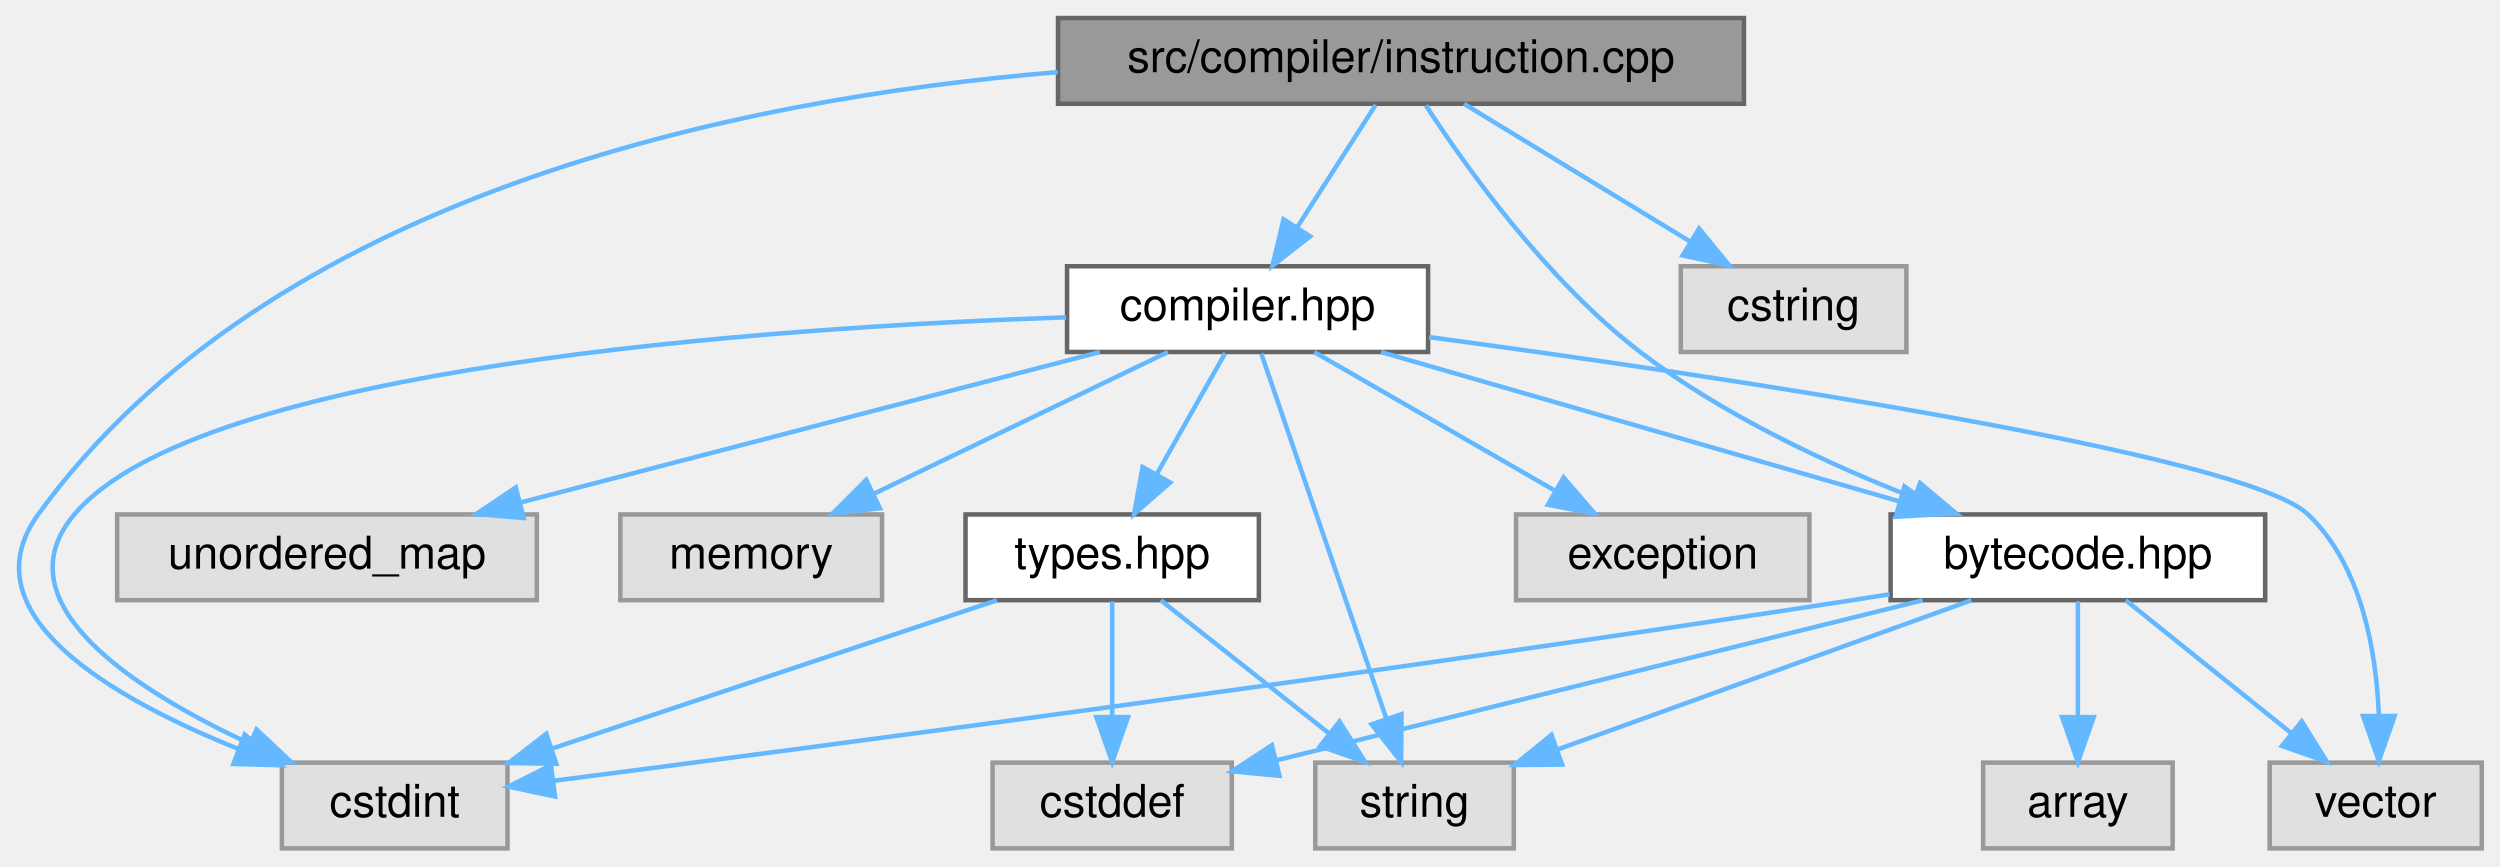
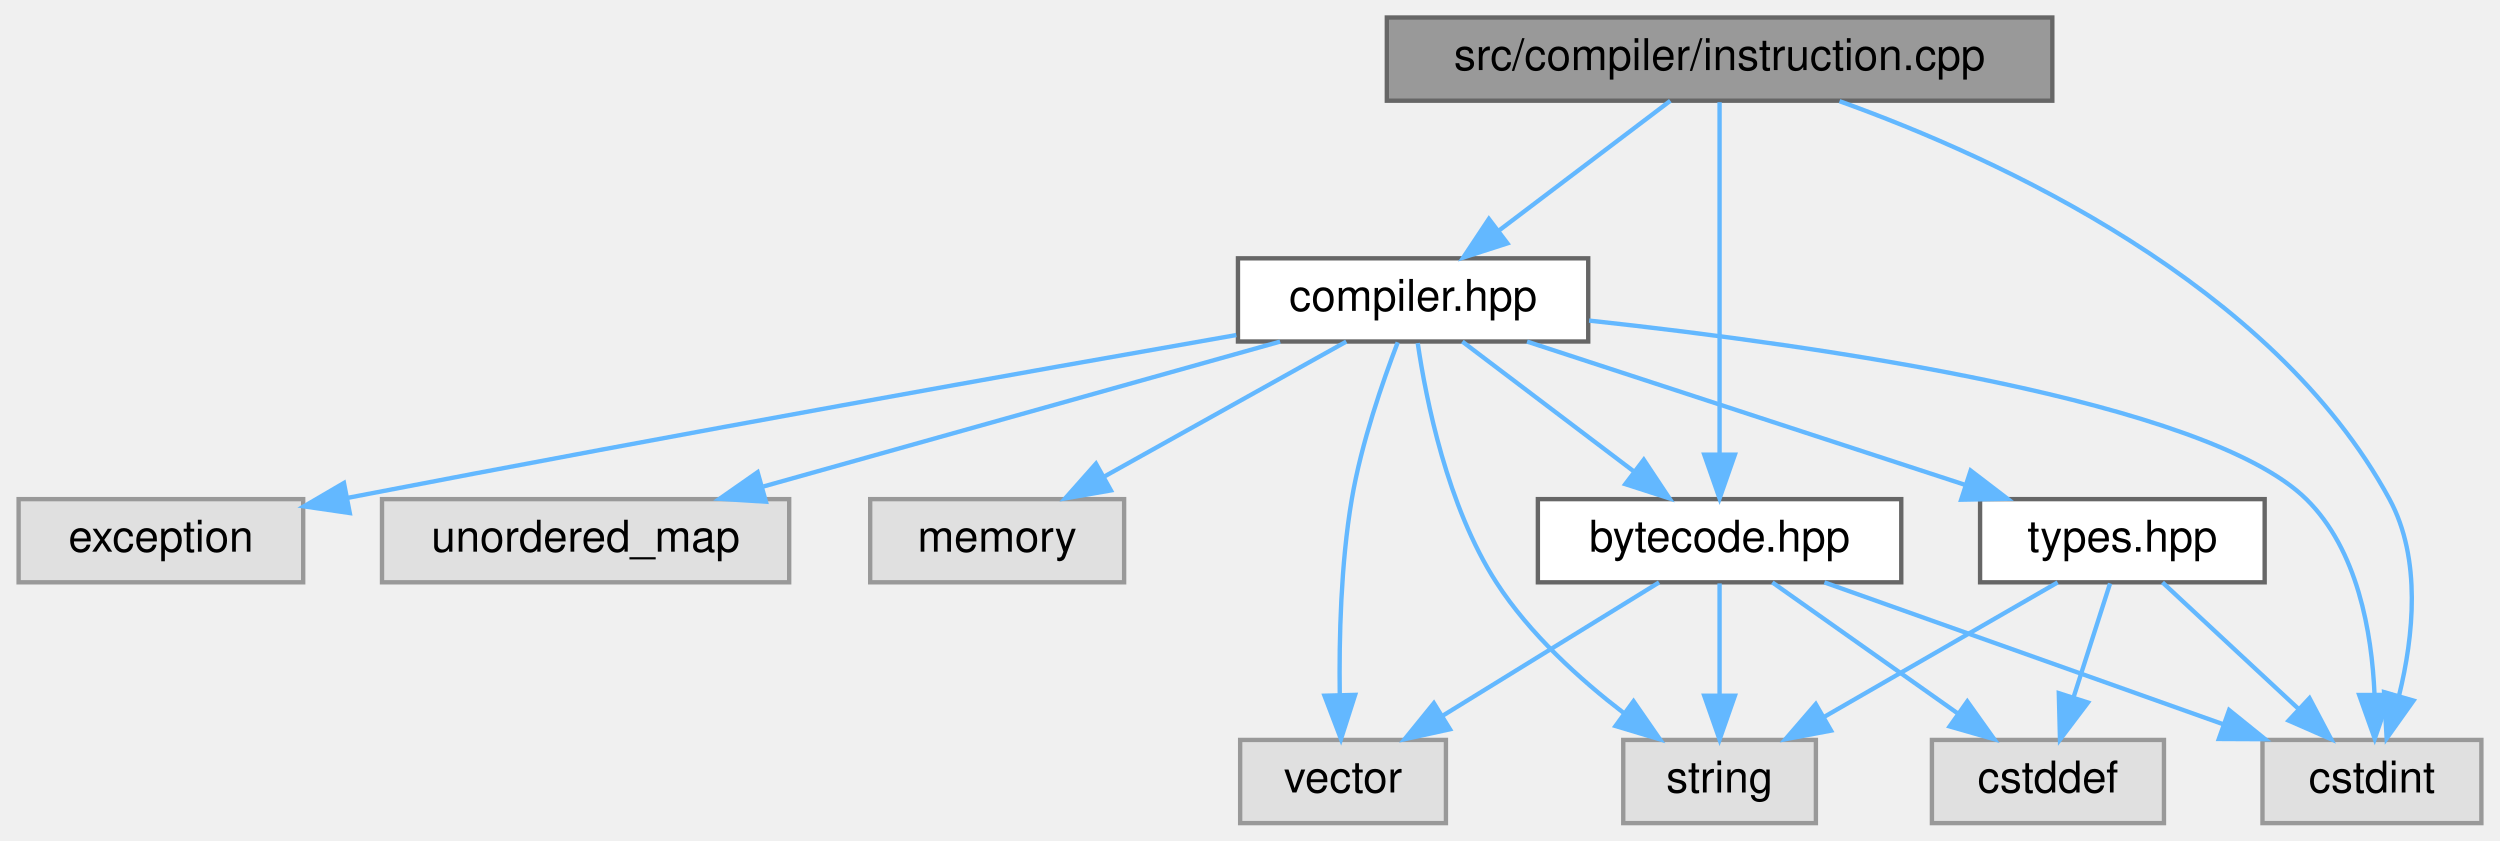
- <svg xmlns="http://www.w3.org/2000/svg" xmlns:xlink="http://www.w3.org/1999/xlink" width="554pt" height="192pt" viewBox="0.00 0.00 553.92 192.00">
+ <svg xmlns="http://www.w3.org/2000/svg" xmlns:xlink="http://www.w3.org/1999/xlink" width="571pt" height="192pt" viewBox="0.00 0.00 570.50 192.00">
  <g id="graph0" class="graph" transform="scale(1 1) rotate(0) translate(4 188)">
    <g id="Node000001" class="node">
      <g id="a_Node000001">
        <a xlink:title=" ">
-           <polygon fill="#999999" stroke="#666666" points="382.42,-184 230.42,-184 230.42,-165 382.42,-165 382.42,-184" />
-           <text text-anchor="middle" x="306.42" y="-172" font-family="Helvetica,sans-Serif" font-size="10.00">src/compiler/instruction.cpp</text>
+           <polygon fill="#999999" stroke="#666666" points="464.5,-184 312.5,-184 312.5,-165 464.5,-165 464.5,-184" />
+           <text text-anchor="middle" x="388.5" y="-172" font-family="Helvetica,sans-Serif" font-size="10.00">src/compiler/instruction.cpp</text>
        </a>
      </g>
    </g>
    <g id="Node000002" class="node">
      <g id="a_Node000002">
        <a xlink:href="bytecode_8hpp.html" target="_top" xlink:title=" ">
-           <polygon fill="white" stroke="#666666" points="497.92,-74 414.92,-74 414.92,-55 497.92,-55 497.92,-74" />
-           <text text-anchor="middle" x="456.42" y="-62" font-family="Helvetica,sans-Serif" font-size="10.00">bytecode.hpp</text>
+           <polygon fill="white" stroke="#666666" points="430,-74 347,-74 347,-55 430,-55 430,-74" />
+           <text text-anchor="middle" x="388.5" y="-62" font-family="Helvetica,sans-Serif" font-size="10.00">bytecode.hpp</text>
        </a>
      </g>
    </g>
    <g id="edge1_Node000001_Node000002" class="edge">
      <g id="a_edge1_Node000001_Node000002">
        <a xlink:title=" ">
-           <path fill="none" stroke="#63b8ff" d="M311.94,-164.63C320.63,-151.27 338.66,-125.87 359.42,-110 377.6,-96.11 400.81,-85.26 419.96,-77.76" />
-           <polygon fill="#63b8ff" stroke="#63b8ff" points="421.44,-80.94 429.57,-74.14 418.97,-74.39 421.44,-80.94" />
+           <path fill="none" stroke="#63b8ff" d="M388.5,-164.66C388.5,-147.17 388.5,-107.8 388.5,-84.27" />
+           <polygon fill="#63b8ff" stroke="#63b8ff" points="392,-84.16 388.5,-74.16 385,-84.16 392,-84.16" />
        </a>
      </g>
    </g>
    <g id="Node000003" class="node">
      <g id="a_Node000003">
        <a xlink:title=" ">
-           <polygon fill="#e0e0e0" stroke="#999999" points="108.42,-19 58.42,-19 58.42,0 108.42,0 108.42,-19" />
-           <text text-anchor="middle" x="83.42" y="-7" font-family="Helvetica,sans-Serif" font-size="10.00">cstdint</text>
-         </a>
-       </g>
-     </g>
-     <g id="edge19_Node000001_Node000003" class="edge">
-       <g id="a_edge19_Node000001_Node000003">
-         <a xlink:title=" ">
-           <path fill="none" stroke="#63b8ff" d="M230.35,-172.02C158.93,-166.07 55.62,-144.78 4.42,-74 -11.54,-51.94 20.67,-33.34 48.64,-22.09" />
-           <polygon fill="#63b8ff" stroke="#63b8ff" points="50.17,-25.25 58.27,-18.42 47.68,-18.71 50.17,-25.25" />
+           <polygon fill="#e0e0e0" stroke="#999999" points="562.5,-19 512.5,-19 512.5,0 562.5,0 562.5,-19" />
+           <text text-anchor="middle" x="537.5" y="-7" font-family="Helvetica,sans-Serif" font-size="10.00">cstdint</text>
+         </a>
+       </g>
+     </g>
+     <g id="edge18_Node000001_Node000003" class="edge">
+       <g id="a_edge18_Node000001_Node000003">
+         <a xlink:title=" ">
+           <path fill="none" stroke="#63b8ff" d="M415.89,-164.89C452.21,-151.83 514.83,-123.16 541.5,-74 548.91,-60.35 546.97,-42.53 543.72,-29.25" />
+           <polygon fill="#63b8ff" stroke="#63b8ff" points="547,-27.98 540.86,-19.35 540.27,-29.92 547,-27.98" />
+         </a>
+       </g>
+     </g>
+     <g id="Node000007" class="node">
+       <g id="a_Node000007">
+         <a xlink:href="compiler_8hpp.html" target="_top" xlink:title=" ">
+           <polygon fill="white" stroke="#666666" points="358.5,-129 278.5,-129 278.5,-110 358.5,-110 358.5,-129" />
+           <text text-anchor="middle" x="318.5" y="-117" font-family="Helvetica,sans-Serif" font-size="10.00">compiler.hpp</text>
+         </a>
+       </g>
+     </g>
+     <g id="edge6_Node000001_Node000007" class="edge">
+       <g id="a_edge6_Node000001_Node000007">
+         <a xlink:title=" ">
+           <path fill="none" stroke="#63b8ff" d="M377.25,-164.98C366.7,-157 350.7,-144.88 338.06,-135.31" />
+           <polygon fill="#63b8ff" stroke="#63b8ff" points="340.04,-132.42 329.95,-129.17 335.81,-138 340.04,-132.42" />
+         </a>
+       </g>
+     </g>
+     <g id="edge2_Node000002_Node000003" class="edge">
+       <g id="a_edge2_Node000002_Node000003">
+         <a xlink:title=" ">
+           <path fill="none" stroke="#63b8ff" d="M412.44,-54.98C437.06,-46.23 475.62,-32.51 503.42,-22.62" />
+           <polygon fill="#63b8ff" stroke="#63b8ff" points="504.88,-25.82 513.12,-19.17 502.53,-19.22 504.88,-25.82" />
+         </a>
+       </g>
+     </g>
+     <g id="Node000004" class="node">
+       <g id="a_Node000004">
+         <a xlink:title=" ">
+           <polygon fill="#e0e0e0" stroke="#999999" points="490,-19 437,-19 437,0 490,0 490,-19" />
+           <text text-anchor="middle" x="463.5" y="-7" font-family="Helvetica,sans-Serif" font-size="10.00">cstddef</text>
+         </a>
+       </g>
+     </g>
+     <g id="edge3_Node000002_Node000004" class="edge">
+       <g id="a_edge3_Node000002_Node000004">
+         <a xlink:title=" ">
+           <path fill="none" stroke="#63b8ff" d="M400.55,-54.98C411.96,-46.92 429.33,-34.65 442.93,-25.03" />
+           <polygon fill="#63b8ff" stroke="#63b8ff" points="445.08,-27.8 451.23,-19.17 441.04,-22.08 445.08,-27.8" />
+         </a>
+       </g>
+     </g>
+     <g id="Node000005" class="node">
+       <g id="a_Node000005">
+         <a xlink:title=" ">
+           <polygon fill="#e0e0e0" stroke="#999999" points="410.5,-19 366.5,-19 366.5,0 410.5,0 410.5,-19" />
+           <text text-anchor="middle" x="388.5" y="-7" font-family="Helvetica,sans-Serif" font-size="10.00">string</text>
+         </a>
+       </g>
+     </g>
+     <g id="edge4_Node000002_Node000005" class="edge">
+       <g id="a_edge4_Node000002_Node000005">
+         <a xlink:title=" ">
+           <path fill="none" stroke="#63b8ff" d="M388.5,-54.75C388.5,-47.8 388.5,-37.85 388.5,-29.13" />
+           <polygon fill="#63b8ff" stroke="#63b8ff" points="392,-29.09 388.5,-19.09 385,-29.09 392,-29.09" />
+         </a>
+       </g>
+     </g>
+     <g id="Node000006" class="node">
+       <g id="a_Node000006">
+         <a xlink:title=" ">
+           <polygon fill="#e0e0e0" stroke="#999999" points="326,-19 279,-19 279,0 326,0 326,-19" />
+           <text text-anchor="middle" x="302.5" y="-7" font-family="Helvetica,sans-Serif" font-size="10.00">vector</text>
+         </a>
+       </g>
+     </g>
+     <g id="edge5_Node000002_Node000006" class="edge">
+       <g id="a_edge5_Node000002_Node000006">
+         <a xlink:title=" ">
+           <path fill="none" stroke="#63b8ff" d="M374.68,-54.98C361.35,-46.77 340.92,-34.18 325.19,-24.49" />
+           <polygon fill="#63b8ff" stroke="#63b8ff" points="326.92,-21.44 316.57,-19.17 323.25,-27.4 326.92,-21.44" />
+         </a>
+       </g>
+     </g>
+     <g id="edge7_Node000007_Node000002" class="edge">
+       <g id="a_edge7_Node000007_Node000002">
+         <a xlink:title=" ">
+           <path fill="none" stroke="#63b8ff" d="M329.75,-109.98C340.3,-102 356.3,-89.88 368.94,-80.31" />
+           <polygon fill="#63b8ff" stroke="#63b8ff" points="371.19,-83 377.05,-74.17 366.96,-77.42 371.19,-83" />
+         </a>
+       </g>
+     </g>
+     <g id="edge12_Node000007_Node000003" class="edge">
+       <g id="a_edge12_Node000007_Node000003">
+         <a xlink:title=" ">
+           <path fill="none" stroke="#63b8ff" d="M358.7,-114.78C411.36,-109.08 499.69,-96.43 522.5,-74 534.23,-62.47 537.48,-43.59 538.09,-29.41" />
+           <polygon fill="#63b8ff" stroke="#63b8ff" points="541.59,-29.29 538.14,-19.28 534.59,-29.26 541.59,-29.29" />
+         </a>
+       </g>
+     </g>
+     <g id="edge14_Node000007_Node000005" class="edge">
+       <g id="a_edge14_Node000007_Node000005">
+         <a xlink:title=" ">
+           <path fill="none" stroke="#63b8ff" d="M319.56,-109.64C321.45,-96.73 326.29,-72.42 337.5,-55 345.05,-43.27 356.57,-32.84 366.75,-25.04" />
+           <polygon fill="#63b8ff" stroke="#63b8ff" points="368.85,-27.84 374.88,-19.13 364.73,-22.18 368.85,-27.84" />
+         </a>
+       </g>
+     </g>
+     <g id="edge16_Node000007_Node000006" class="edge">
+       <g id="a_edge16_Node000007_Node000006">
+         <a xlink:title=" ">
+           <path fill="none" stroke="#63b8ff" d="M314.99,-109.81C311.6,-100.96 306.67,-86.78 304.5,-74 301.98,-59.18 301.58,-42.14 301.75,-29.45" />
+           <polygon fill="#63b8ff" stroke="#63b8ff" points="305.26,-29.29 302.03,-19.2 298.26,-29.1 305.26,-29.29" />
        </a>
      </g>
    </g>
    <g id="Node000008" class="node">
      <g id="a_Node000008">
-         <a xlink:href="compiler_8hpp.html" target="_top" xlink:title=" ">
-           <polygon fill="white" stroke="#666666" points="312.42,-129 232.42,-129 232.42,-110 312.42,-110 312.42,-129" />
-           <text text-anchor="middle" x="272.42" y="-117" font-family="Helvetica,sans-Serif" font-size="10.00">compiler.hpp</text>
-         </a>
-       </g>
-     </g>
-     <g id="edge7_Node000001_Node000008" class="edge">
-       <g id="a_edge7_Node000001_Node000008">
-         <a xlink:title=" ">
-           <path fill="none" stroke="#63b8ff" d="M300.81,-164.75C296.1,-157.42 289.25,-146.73 283.45,-137.7" />
-           <polygon fill="#63b8ff" stroke="#63b8ff" points="286.28,-135.62 277.93,-129.09 280.39,-139.4 286.28,-135.62" />
-         </a>
-       </g>
-     </g>
-     <g id="Node000013" class="node">
-       <g id="a_Node000013">
-         <a xlink:title=" ">
-           <polygon fill="#e0e0e0" stroke="#999999" points="418.42,-129 368.42,-129 368.42,-110 418.42,-110 418.42,-129" />
-           <text text-anchor="middle" x="393.42" y="-117" font-family="Helvetica,sans-Serif" font-size="10.00">cstring</text>
-         </a>
-       </g>
-     </g>
-     <g id="edge20_Node000001_Node000013" class="edge">
-       <g id="a_edge20_Node000001_Node000013">
-         <a xlink:title=" ">
-           <path fill="none" stroke="#63b8ff" d="M320.4,-164.98C333.89,-156.77 354.56,-144.18 370.46,-134.49" />
-           <polygon fill="#63b8ff" stroke="#63b8ff" points="372.47,-137.36 379.19,-129.17 368.83,-131.38 372.47,-137.36" />
-         </a>
-       </g>
-     </g>
-     <g id="edge2_Node000002_Node000003" class="edge">
-       <g id="a_edge2_Node000002_Node000003">
-         <a xlink:title=" ">
-           <path fill="none" stroke="#63b8ff" d="M414.7,-56.31C411.9,-55.85 409.12,-55.42 406.42,-55 301.92,-38.92 177.96,-22.62 118.57,-14.97" />
-           <polygon fill="#63b8ff" stroke="#63b8ff" points="118.95,-11.49 108.59,-13.69 118.06,-18.44 118.95,-11.49" />
-         </a>
-       </g>
-     </g>
-     <g id="Node000004" class="node">
-       <g id="a_Node000004">
-         <a xlink:title=" ">
-           <polygon fill="#e0e0e0" stroke="#999999" points="268.92,-19 215.92,-19 215.92,0 268.92,0 268.92,-19" />
-           <text text-anchor="middle" x="242.42" y="-7" font-family="Helvetica,sans-Serif" font-size="10.00">cstddef</text>
-         </a>
-       </g>
-     </g>
-     <g id="edge3_Node000002_Node000004" class="edge">
-       <g id="a_edge3_Node000002_Node000004">
-         <a xlink:title=" ">
-           <path fill="none" stroke="#63b8ff" d="M422.04,-54.98C382.8,-45.27 318.9,-29.44 278.84,-19.52" />
-           <polygon fill="#63b8ff" stroke="#63b8ff" points="279.49,-16.08 268.95,-17.07 277.81,-22.87 279.49,-16.08" />
-         </a>
-       </g>
-     </g>
-     <g id="Node000005" class="node">
-       <g id="a_Node000005">
-         <a xlink:title=" ">
-           <polygon fill="#e0e0e0" stroke="#999999" points="331.42,-19 287.42,-19 287.42,0 331.42,0 331.42,-19" />
-           <text text-anchor="middle" x="309.42" y="-7" font-family="Helvetica,sans-Serif" font-size="10.00">string</text>
-         </a>
-       </g>
-     </g>
-     <g id="edge4_Node000002_Node000005" class="edge">
-       <g id="a_edge4_Node000002_Node000005">
-         <a xlink:title=" ">
-           <path fill="none" stroke="#63b8ff" d="M432.8,-54.98C407.94,-46.02 368.65,-31.86 341.11,-21.92" />
-           <polygon fill="#63b8ff" stroke="#63b8ff" points="342.13,-18.57 331.54,-18.47 339.76,-25.16 342.13,-18.57" />
-         </a>
-       </g>
-     </g>
-     <g id="Node000006" class="node">
-       <g id="a_Node000006">
-         <a xlink:title=" ">
-           <polygon fill="#e0e0e0" stroke="#999999" points="545.92,-19 498.92,-19 498.92,0 545.92,0 545.92,-19" />
-           <text text-anchor="middle" x="522.42" y="-7" font-family="Helvetica,sans-Serif" font-size="10.00">vector</text>
-         </a>
-       </g>
-     </g>
-     <g id="edge5_Node000002_Node000006" class="edge">
-       <g id="a_edge5_Node000002_Node000006">
-         <a xlink:title=" ">
-           <path fill="none" stroke="#63b8ff" d="M467.03,-54.98C476.88,-47.07 491.77,-35.11 503.64,-25.58" />
-           <polygon fill="#63b8ff" stroke="#63b8ff" points="506.02,-28.16 511.63,-19.17 501.64,-22.7 506.02,-28.16" />
-         </a>
-       </g>
-     </g>
-     <g id="Node000007" class="node">
-       <g id="a_Node000007">
-         <a xlink:title=" ">
-           <polygon fill="#e0e0e0" stroke="#999999" points="477.42,-19 435.42,-19 435.42,0 477.42,0 477.42,-19" />
-           <text text-anchor="middle" x="456.42" y="-7" font-family="Helvetica,sans-Serif" font-size="10.00">array</text>
-         </a>
-       </g>
-     </g>
-     <g id="edge6_Node000002_Node000007" class="edge">
-       <g id="a_edge6_Node000002_Node000007">
-         <a xlink:title=" ">
-           <path fill="none" stroke="#63b8ff" d="M456.42,-54.75C456.42,-47.8 456.42,-37.85 456.42,-29.13" />
-           <polygon fill="#63b8ff" stroke="#63b8ff" points="459.92,-29.09 456.42,-19.09 452.92,-29.09 459.92,-29.09" />
-         </a>
-       </g>
-     </g>
-     <g id="edge8_Node000008_Node000002" class="edge">
-       <g id="a_edge8_Node000008_Node000002">
-         <a xlink:title=" ">
-           <path fill="none" stroke="#63b8ff" d="M301.99,-109.98C333.14,-101.01 382.4,-86.82 416.88,-76.89" />
-           <polygon fill="#63b8ff" stroke="#63b8ff" points="417.99,-80.21 426.63,-74.08 416.05,-73.49 417.99,-80.21" />
-         </a>
-       </g>
-     </g>
-     <g id="edge13_Node000008_Node000003" class="edge">
-       <g id="a_edge13_Node000008_Node000003">
-         <a xlink:title=" ">
-           <path fill="none" stroke="#63b8ff" d="M232.22,-117.69C166.37,-115.41 40.06,-106.78 12.42,-74 -4.1,-54.41 25.4,-35.27 51.26,-23.21" />
-           <polygon fill="#63b8ff" stroke="#63b8ff" points="52.8,-26.35 60.53,-19.1 49.96,-19.95 52.8,-26.35" />
-         </a>
-       </g>
-     </g>
-     <g id="edge15_Node000008_Node000005" class="edge">
-       <g id="a_edge15_Node000008_Node000005">
-         <a xlink:title=" ">
-           <path fill="none" stroke="#63b8ff" d="M275.45,-109.66C281.5,-92.01 295.17,-52.09 303.21,-28.64" />
-           <polygon fill="#63b8ff" stroke="#63b8ff" points="306.53,-29.75 306.46,-19.16 299.9,-27.48 306.53,-29.75" />
-         </a>
-       </g>
-     </g>
-     <g id="edge17_Node000008_Node000006" class="edge">
-       <g id="a_edge17_Node000008_Node000006">
-         <a xlink:title=" ">
-           <path fill="none" stroke="#63b8ff" d="M312.65,-113.3C376.05,-104.74 493.49,-87.33 507.42,-74 519.31,-62.63 522.54,-43.74 523.11,-29.5" />
-           <polygon fill="#63b8ff" stroke="#63b8ff" points="526.61,-29.33 523.11,-19.33 519.61,-29.33 526.61,-29.33" />
+         <a xlink:href="types_8hpp.html" target="_top" xlink:title=" ">
+           <polygon fill="white" stroke="#666666" points="513,-74 448,-74 448,-55 513,-55 513,-74" />
+           <text text-anchor="middle" x="480.5" y="-62" font-family="Helvetica,sans-Serif" font-size="10.00">types.hpp</text>
+         </a>
+       </g>
+     </g>
+     <g id="edge8_Node000007_Node000008" class="edge">
+       <g id="a_edge8_Node000007_Node000008">
+         <a xlink:title=" ">
+           <path fill="none" stroke="#63b8ff" d="M344.53,-109.98C371.61,-101.13 414.21,-87.19 444.51,-77.28" />
+           <polygon fill="#63b8ff" stroke="#63b8ff" points="445.85,-80.52 454.27,-74.08 443.68,-73.87 445.85,-80.52" />
        </a>
      </g>
    </g>
    <g id="Node000009" class="node">
      <g id="a_Node000009">
-         <a xlink:href="types_8hpp.html" target="_top" xlink:title=" ">
-           <polygon fill="white" stroke="#666666" points="274.92,-74 209.92,-74 209.92,-55 274.92,-55 274.92,-74" />
-           <text text-anchor="middle" x="242.42" y="-62" font-family="Helvetica,sans-Serif" font-size="10.00">types.hpp</text>
-         </a>
-       </g>
-     </g>
-     <g id="edge9_Node000008_Node000009" class="edge">
-       <g id="a_edge9_Node000008_Node000009">
-         <a xlink:title=" ">
-           <path fill="none" stroke="#63b8ff" d="M267.47,-109.75C263.36,-102.49 257.4,-91.95 252.32,-82.98" />
-           <polygon fill="#63b8ff" stroke="#63b8ff" points="255.26,-81.07 247.28,-74.09 249.16,-84.52 255.26,-81.07" />
+         <a xlink:title=" ">
+           <polygon fill="#e0e0e0" stroke="#999999" points="65,-74 0,-74 0,-55 65,-55 65,-74" />
+           <text text-anchor="middle" x="32.5" y="-62" font-family="Helvetica,sans-Serif" font-size="10.00">exception</text>
+         </a>
+       </g>
+     </g>
+     <g id="edge13_Node000007_Node000009" class="edge">
+       <g id="a_edge13_Node000007_Node000009">
+         <a xlink:title=" ">
+           <path fill="none" stroke="#63b8ff" d="M278.12,-111.48C231.51,-103.31 152.27,-89.2 75.05,-74.27" />
+           <polygon fill="#63b8ff" stroke="#63b8ff" points="75.64,-70.82 65.16,-72.35 74.31,-77.69 75.64,-70.82" />
        </a>
      </g>
    </g>
    <g id="Node000010" class="node">
      <g id="a_Node000010">
        <a xlink:title=" ">
-           <polygon fill="#e0e0e0" stroke="#999999" points="396.92,-74 331.92,-74 331.92,-55 396.92,-55 396.92,-74" />
-           <text text-anchor="middle" x="364.42" y="-62" font-family="Helvetica,sans-Serif" font-size="10.00">exception</text>
-         </a>
-       </g>
-     </g>
-     <g id="edge14_Node000008_Node000010" class="edge">
-       <g id="a_edge14_Node000008_Node000010">
-         <a xlink:title=" ">
-           <path fill="none" stroke="#63b8ff" d="M287.2,-109.98C301.6,-101.69 323.73,-88.94 340.61,-79.22" />
-           <polygon fill="#63b8ff" stroke="#63b8ff" points="342.45,-82.19 349.37,-74.17 338.96,-76.13 342.45,-82.19" />
+           <polygon fill="#e0e0e0" stroke="#999999" points="176,-74 83,-74 83,-55 176,-55 176,-74" />
+           <text text-anchor="middle" x="129.5" y="-62" font-family="Helvetica,sans-Serif" font-size="10.00">unordered_map</text>
+         </a>
+       </g>
+     </g>
+     <g id="edge15_Node000007_Node000010" class="edge">
+       <g id="a_edge15_Node000007_Node000010">
+         <a xlink:title=" ">
+           <path fill="none" stroke="#63b8ff" d="M288.13,-109.98C256.13,-101.01 205.54,-86.82 170.12,-76.89" />
+           <polygon fill="#63b8ff" stroke="#63b8ff" points="170.68,-73.41 160.1,-74.08 168.79,-80.15 170.68,-73.41" />
        </a>
      </g>
    </g>
    <g id="Node000011" class="node">
      <g id="a_Node000011">
        <a xlink:title=" ">
-           <polygon fill="#e0e0e0" stroke="#999999" points="114.92,-74 21.92,-74 21.92,-55 114.92,-55 114.92,-74" />
-           <text text-anchor="middle" x="68.42" y="-62" font-family="Helvetica,sans-Serif" font-size="10.00">unordered_map</text>
-         </a>
-       </g>
-     </g>
-     <g id="edge16_Node000008_Node000011" class="edge">
-       <g id="a_edge16_Node000008_Node000011">
-         <a xlink:title=" ">
-           <path fill="none" stroke="#63b8ff" d="M239.65,-109.98C204.8,-100.93 149.56,-86.58 111.28,-76.64" />
-           <polygon fill="#63b8ff" stroke="#63b8ff" points="112.01,-73.21 101.46,-74.08 110.25,-79.98 112.01,-73.21" />
-         </a>
-       </g>
-     </g>
-     <g id="Node000012" class="node">
-       <g id="a_Node000012">
-         <a xlink:title=" ">
-           <polygon fill="#e0e0e0" stroke="#999999" points="191.42,-74 133.42,-74 133.42,-55 191.42,-55 191.42,-74" />
-           <text text-anchor="middle" x="162.42" y="-62" font-family="Helvetica,sans-Serif" font-size="10.00">memory</text>
-         </a>
-       </g>
-     </g>
-     <g id="edge18_Node000008_Node000012" class="edge">
-       <g id="a_edge18_Node000008_Node000012">
-         <a xlink:title=" ">
-           <path fill="none" stroke="#63b8ff" d="M254.75,-109.98C237.13,-101.5 209.84,-88.35 189.5,-78.54" />
-           <polygon fill="#63b8ff" stroke="#63b8ff" points="190.95,-75.36 180.42,-74.17 187.91,-81.66 190.95,-75.36" />
-         </a>
-       </g>
-     </g>
-     <g id="edge11_Node000009_Node000003" class="edge">
-       <g id="a_edge11_Node000009_Node000003">
-         <a xlink:title=" ">
-           <path fill="none" stroke="#63b8ff" d="M216.88,-54.98C190.14,-46.07 147.99,-32.02 118.22,-22.1" />
-           <polygon fill="#63b8ff" stroke="#63b8ff" points="119.24,-18.75 108.64,-18.91 117.02,-25.39 119.24,-18.75" />
-         </a>
-       </g>
-     </g>
-     <g id="edge10_Node000009_Node000004" class="edge">
-       <g id="a_edge10_Node000009_Node000004">
-         <a xlink:title=" ">
-           <path fill="none" stroke="#63b8ff" d="M242.42,-54.75C242.42,-47.8 242.42,-37.85 242.42,-29.13" />
-           <polygon fill="#63b8ff" stroke="#63b8ff" points="245.92,-29.09 242.42,-19.09 238.92,-29.09 245.92,-29.09" />
-         </a>
-       </g>
-     </g>
-     <g id="edge12_Node000009_Node000005" class="edge">
-       <g id="a_edge12_Node000009_Node000005">
-         <a xlink:title=" ">
-           <path fill="none" stroke="#63b8ff" d="M253.19,-54.98C263.19,-47.07 278.31,-35.11 290.35,-25.58" />
-           <polygon fill="#63b8ff" stroke="#63b8ff" points="292.79,-28.12 298.46,-19.17 288.45,-22.63 292.79,-28.12" />
+           <polygon fill="#e0e0e0" stroke="#999999" points="252.5,-74 194.5,-74 194.5,-55 252.5,-55 252.5,-74" />
+           <text text-anchor="middle" x="223.5" y="-62" font-family="Helvetica,sans-Serif" font-size="10.00">memory</text>
+         </a>
+       </g>
+     </g>
+     <g id="edge17_Node000007_Node000011" class="edge">
+       <g id="a_edge17_Node000007_Node000011">
+         <a xlink:title=" ">
+           <path fill="none" stroke="#63b8ff" d="M303.24,-109.98C288.37,-101.69 265.52,-88.94 248.08,-79.22" />
+           <polygon fill="#63b8ff" stroke="#63b8ff" points="249.48,-75.99 239.04,-74.17 246.07,-82.1 249.48,-75.99" />
+         </a>
+       </g>
+     </g>
+     <g id="edge10_Node000008_Node000003" class="edge">
+       <g id="a_edge10_Node000008_Node000003">
+         <a xlink:title=" ">
+           <path fill="none" stroke="#63b8ff" d="M489.66,-54.98C498,-47.23 510.53,-35.58 520.68,-26.14" />
+           <polygon fill="#63b8ff" stroke="#63b8ff" points="523.24,-28.54 528.18,-19.17 518.47,-23.42 523.24,-28.54" />
+         </a>
+       </g>
+     </g>
+     <g id="edge9_Node000008_Node000004" class="edge">
+       <g id="a_edge9_Node000008_Node000004">
+         <a xlink:title=" ">
+           <path fill="none" stroke="#63b8ff" d="M477.69,-54.75C475.44,-47.72 472.2,-37.62 469.38,-28.84" />
+           <polygon fill="#63b8ff" stroke="#63b8ff" points="472.64,-27.54 466.25,-19.09 465.98,-29.68 472.64,-27.54" />
+         </a>
+       </g>
+     </g>
+     <g id="edge11_Node000008_Node000005" class="edge">
+       <g id="a_edge11_Node000008_Node000005">
+         <a xlink:title=" ">
+           <path fill="none" stroke="#63b8ff" d="M465.72,-54.98C451.32,-46.69 429.19,-33.94 412.31,-24.22" />
+           <polygon fill="#63b8ff" stroke="#63b8ff" points="413.96,-21.13 403.55,-19.17 410.47,-27.19 413.96,-21.13" />
        </a>
      </g>
    </g>
  </g>
</svg>
